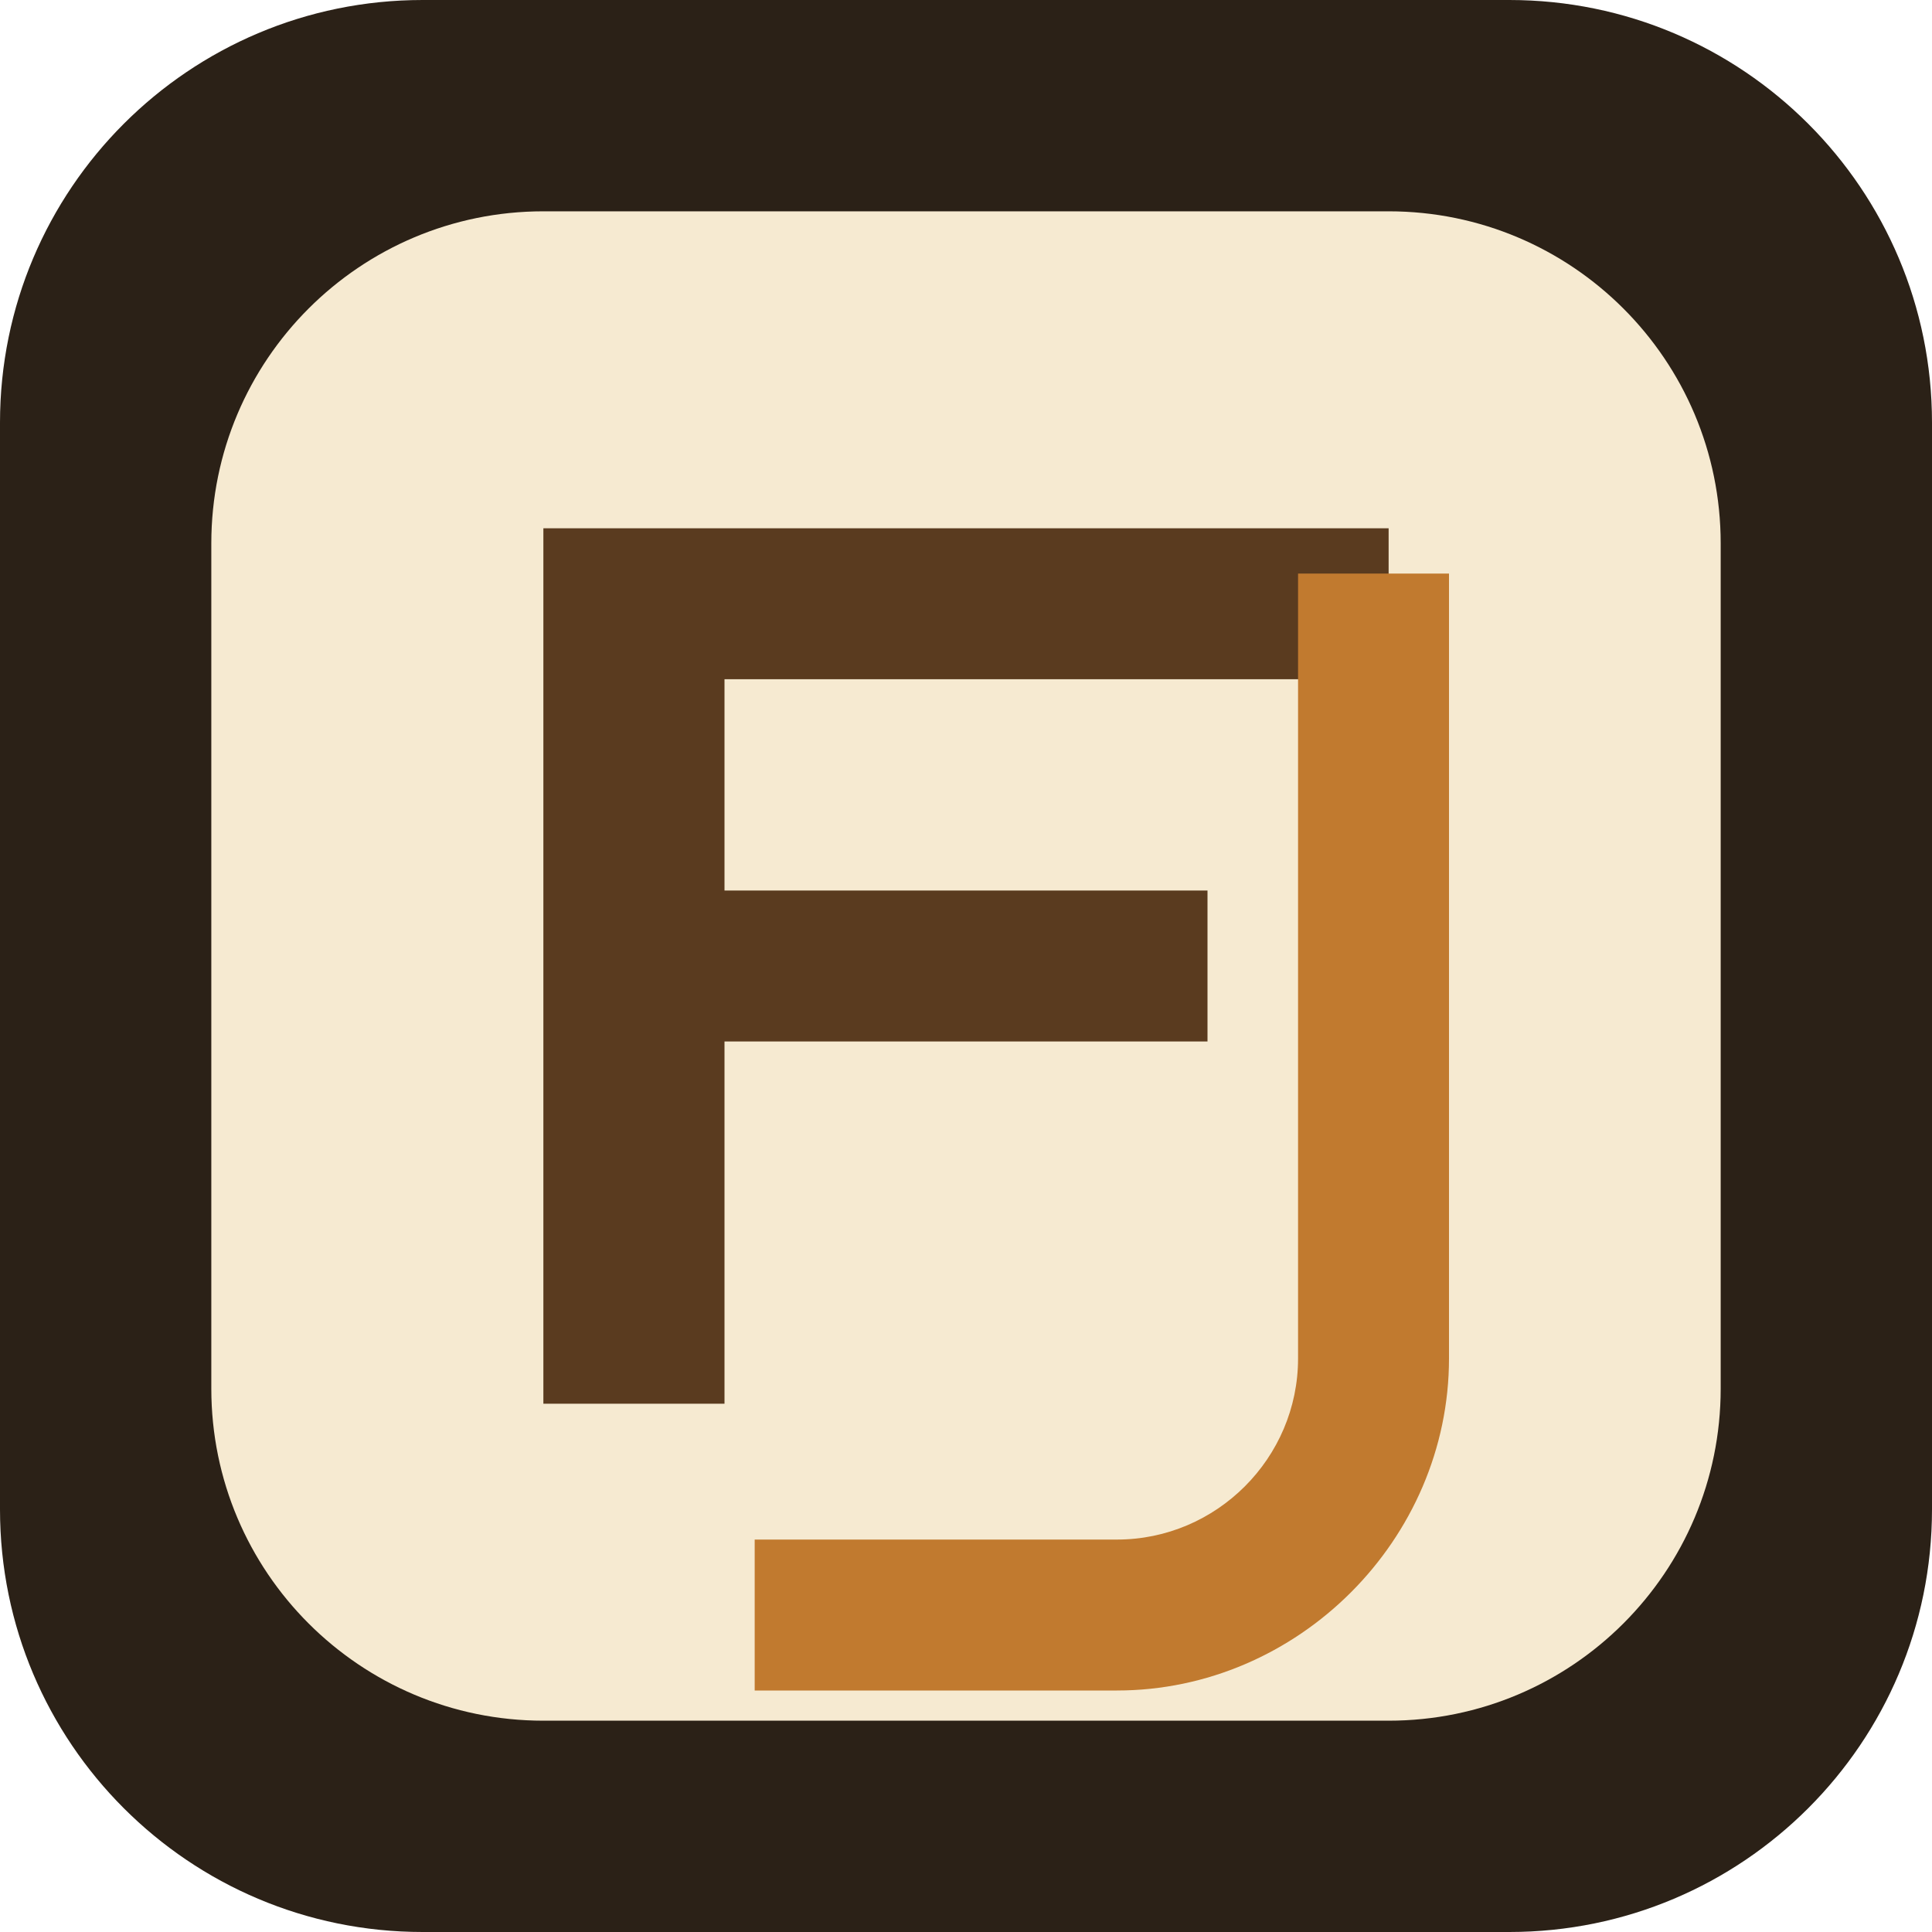
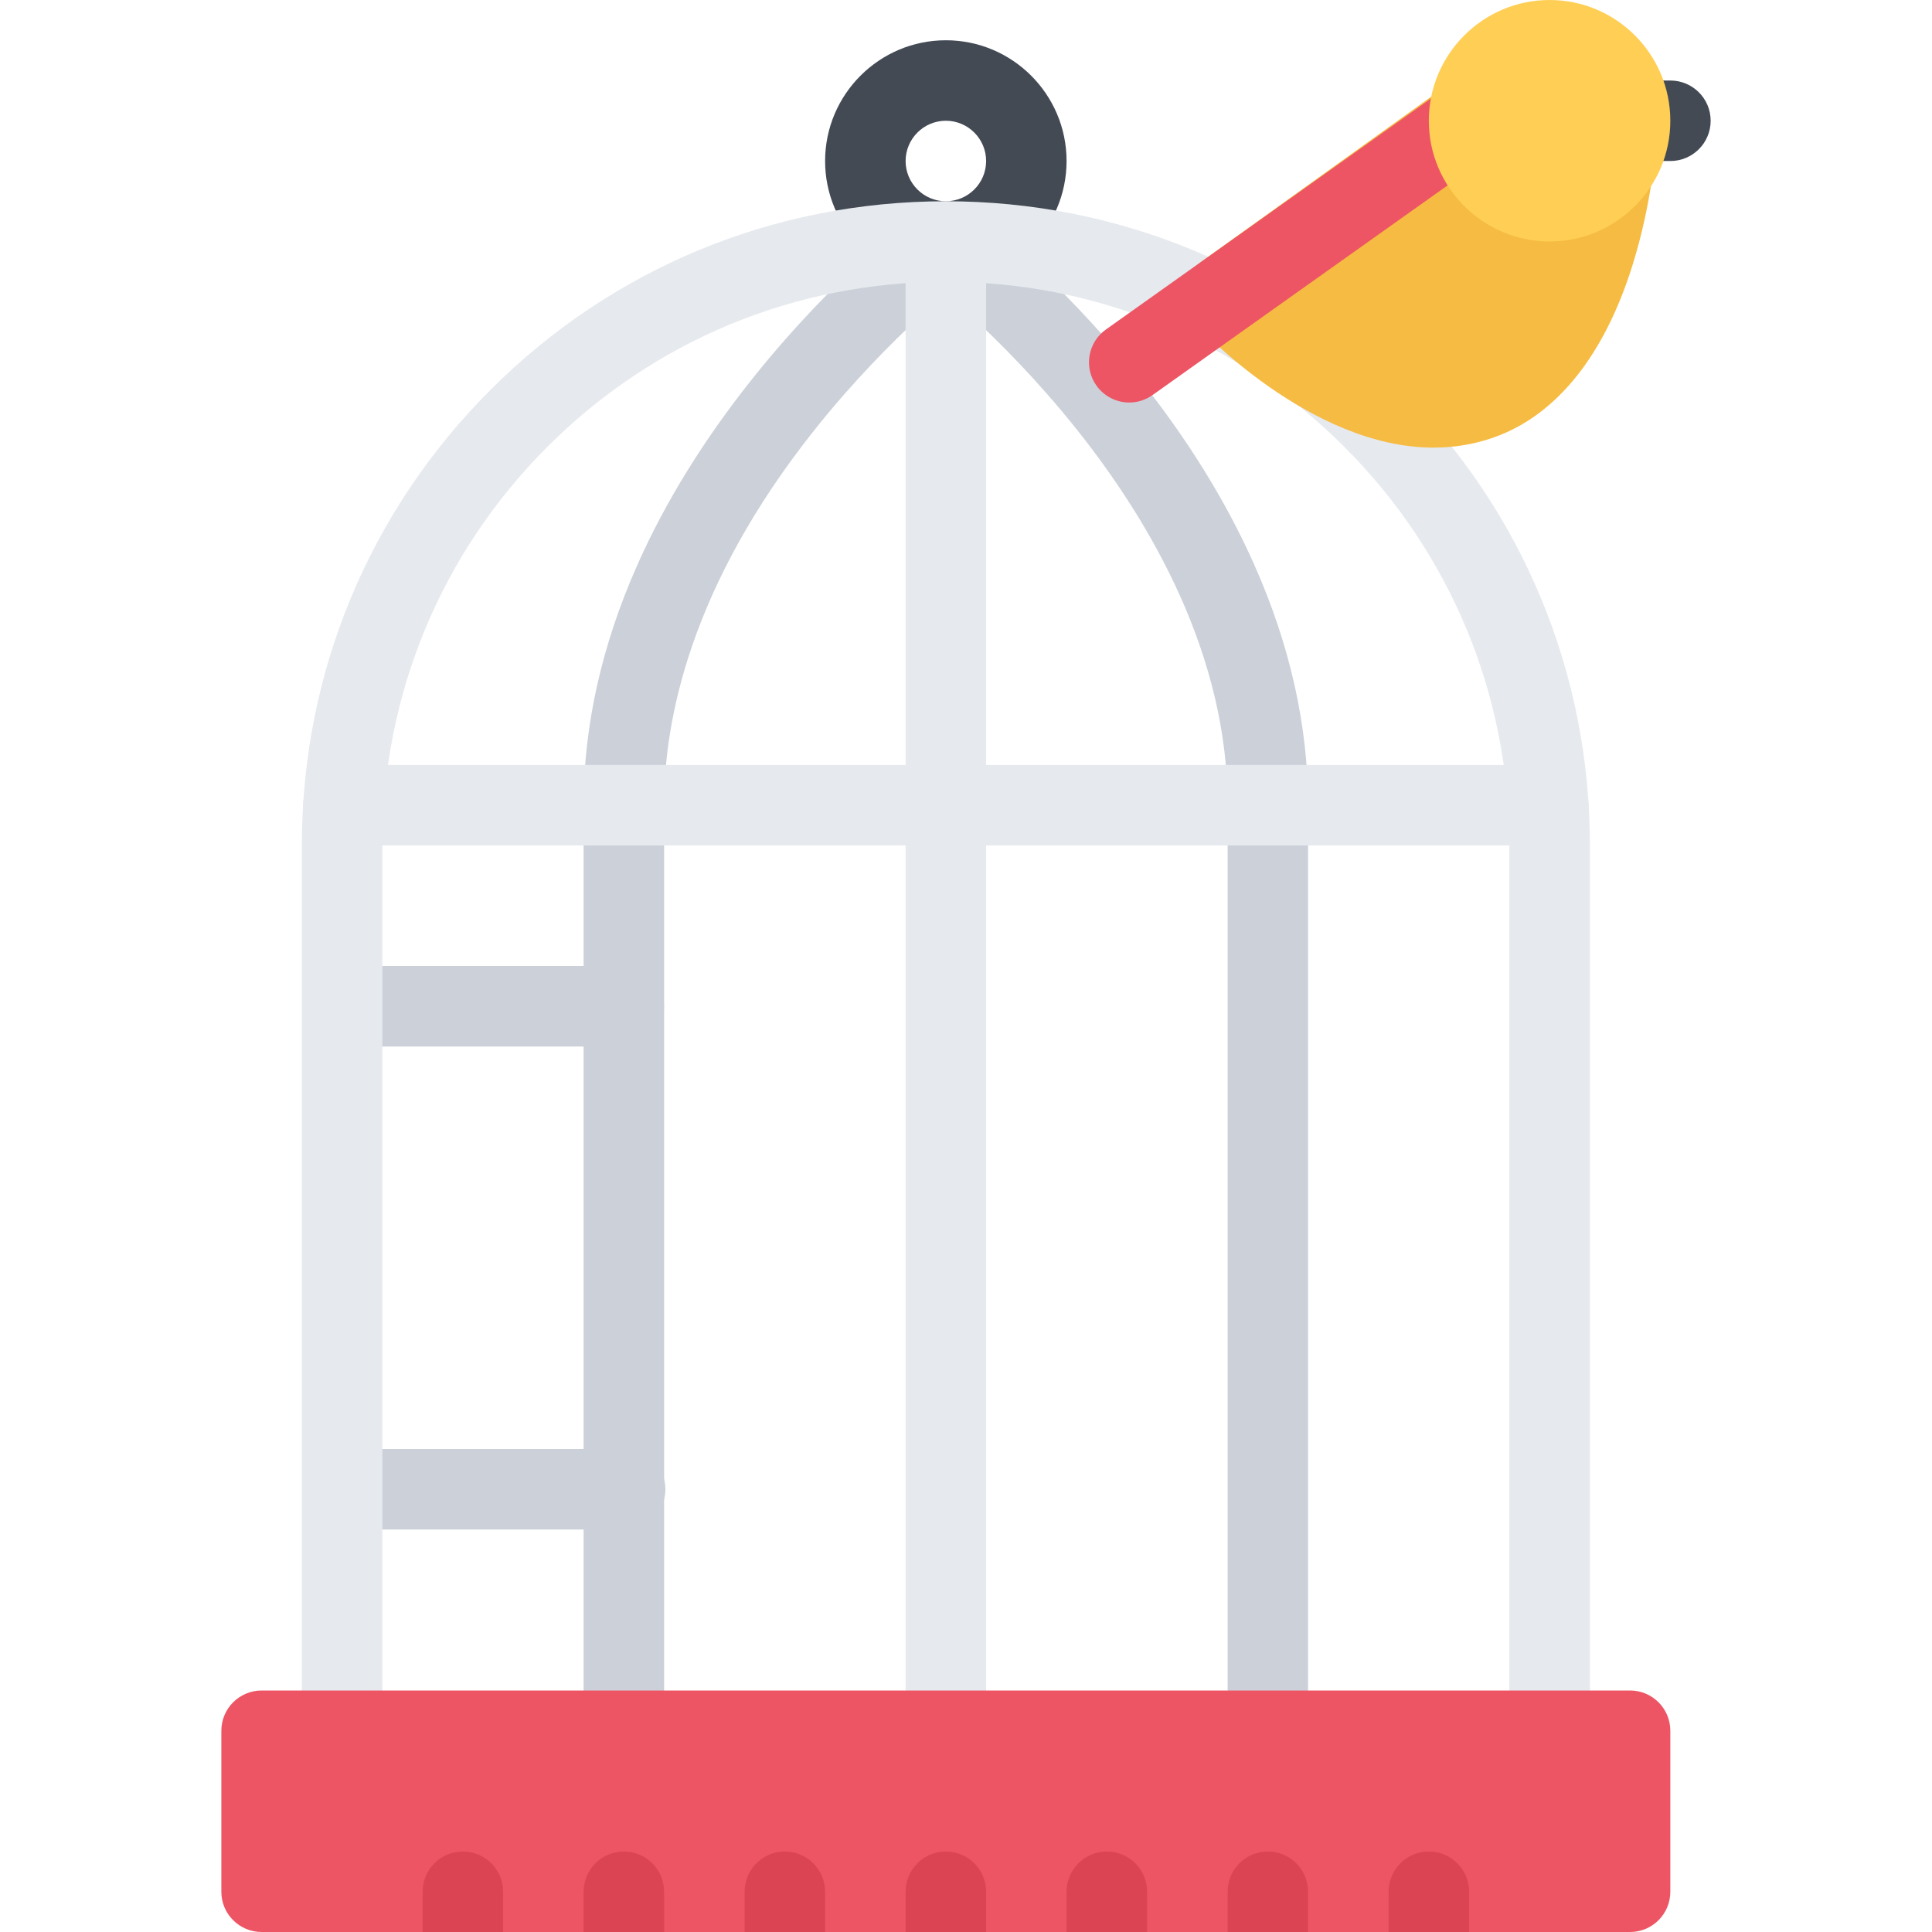
- <svg xmlns="http://www.w3.org/2000/svg" viewBox="0 0 128 128">
-   <rect width="128" height="128" rx="28" fill="#2b2117" />
-   <rect x="14" y="14" width="100" height="100" rx="22" fill="#f6ead1" />
-   <path d="M36 35h56v10H48v14h32v10H48v24H36z" fill="#5a3b1f" />
-   <path d="M96 38v52c0 12-10 22-22 22H50v-10h24c6.6 0 12-5.4 12-12V38z" fill="#c17a2f" />
+ <svg xmlns="http://www.w3.org/2000/svg" height="800px" width="800px" version="1.1" id="Layer_1" viewBox="0 0 511.978 511.978" xml:space="preserve">
+   <g>
+     <path style="fill:#CCD1D9;" d="M165.317,277.332h-74.31c-5.891,0-10.672-4.781-10.672-10.672c0-5.89,4.781-10.671,10.672-10.671   h74.31c5.89,0,10.663,4.781,10.663,10.671C175.98,272.551,171.207,277.332,165.317,277.332z" />
+     <path style="fill:#CCD1D9;" d="M165.669,405.326H91.008c-5.891,0-10.672-4.78-10.672-10.671s4.781-10.672,10.672-10.672h74.661   c5.89,0,10.663,4.781,10.663,10.672S171.558,405.326,165.669,405.326z" />
+     <path style="fill:#CCD1D9;" d="M165.325,458.653c-5.891,0-10.672-4.766-10.672-10.672V213.327c0-20.96,4.797-42.382,14.257-63.662   c7.445-16.757,17.789-33.467,30.749-49.662c21.93-27.404,43.678-43.85,44.592-44.537c4.711-3.53,11.398-2.578,14.938,2.133   c3.531,4.719,2.578,11.398-2.133,14.938c-0.203,0.148-20.819,15.78-41.068,41.209c-33.062,41.498-39.999,77.06-39.999,99.582   v234.654C175.988,453.887,171.215,458.653,165.325,458.653z" />
+     <path style="fill:#CCD1D9;" d="M335.981,458.653c-5.89,0-10.655-4.766-10.655-10.672V213.327   c0-79.083-80.263-140.182-81.075-140.791c-4.711-3.539-5.664-10.219-2.133-14.938c3.531-4.711,10.219-5.663,14.938-2.133   c0.914,0.688,22.663,17.133,44.585,44.537c12.968,16.195,23.311,32.905,30.747,49.662c9.469,21.28,14.25,42.702,14.25,63.662   V447.98C346.637,453.887,341.872,458.653,335.981,458.653z" />
+   </g>
+   <path style="fill:#434A54;" d="M250.649,74.669c-17.64,0-31.998-14.359-31.998-31.999c0-17.648,14.358-31.999,31.998-31.999  c17.647,0,31.991,14.351,31.991,31.999C282.64,60.309,268.297,74.669,250.649,74.669z M250.649,31.998  c-5.875,0-10.664,4.789-10.664,10.672s4.789,10.663,10.664,10.663c5.883,0,10.672-4.78,10.672-10.663S256.532,31.998,250.649,31.998  z" />
+   <g>
+     <path style="fill:#E6E9ED;" d="M410.635,495.978H90.656c-5.891,0-10.664-4.781-10.664-10.655V223.99   c0-45.584,17.749-88.434,49.982-120.667c32.233-32.24,75.091-49.99,120.675-49.99c45.585,0,88.441,17.75,120.675,49.99   c32.233,32.233,49.999,75.083,49.999,120.667v261.333C421.323,491.197,416.542,495.978,410.635,495.978z M101.327,474.651h298.652   V223.99c0-39.881-15.531-77.38-43.748-105.59c-28.186-28.202-65.684-43.731-105.582-43.731c-39.881,0-77.38,15.529-105.589,43.731   c-28.202,28.21-43.733,65.709-43.733,105.59L101.327,474.651L101.327,474.651z" />
+     <path style="fill:#E6E9ED;" d="M250.649,458.653c-5.891,0-10.664-4.766-10.664-10.672V63.997c0-5.891,4.773-10.664,10.664-10.664   c5.891,0,10.672,4.773,10.672,10.664v383.984C261.321,453.887,256.54,458.653,250.649,458.653z" />
+   </g>
+   <path style="fill:#F6BB42;" d="M430.494,26.677l-35.858-7.765c-2.938-0.641-6.031,0-8.469,1.758l-68.121,48.889  c-2.469,1.781-4.078,4.531-4.391,7.57c-0.312,3.03,0.688,6.054,2.734,8.304c1.25,1.352,30.811,33.186,63.497,33.186  c5.562,0,10.968-0.922,16.062-2.733c16.484-5.867,29.156-21.617,36.64-45.537c5.266-16.789,6.266-31.937,6.297-32.577  C439.213,32.513,435.65,27.795,430.494,26.677z" />
+   <path style="fill:#ED5564;" d="M299.265,106.667c-3.344,0-6.625-1.562-8.719-4.492c-3.406-4.797-2.281-11.461,2.531-14.866  l90.058-63.997c4.797-3.414,11.469-2.289,14.875,2.515c3.406,4.797,2.281,11.461-2.531,14.867l-90.058,63.997  C303.547,106.026,301.39,106.667,299.265,106.667z" />
+   <path style="fill:#434A54;" d="M442.634,42.67h-10.655c-5.891,0-10.655-4.773-10.655-10.672c0-5.891,4.765-10.663,10.655-10.663  h10.655c5.906,0,10.688,4.772,10.688,10.663C453.321,37.896,448.54,42.67,442.634,42.67z" />
+   <path style="fill:#ED5564;" d="M431.978,447.981H69.329c-5.891,0-10.672,4.781-10.672,10.672v42.669  c0,5.875,4.781,10.656,10.672,10.656h362.649c5.891,0,10.655-4.781,10.655-10.656v-42.669  C442.634,452.762,437.869,447.981,431.978,447.981z" />
+   <g>
+     <path style="fill:#DA4453;" d="M335.981,490.65c-5.89,0-10.655,4.766-10.655,10.672v10.656h21.312v-10.656   C346.637,495.416,341.872,490.65,335.981,490.65z" />
+     <path style="fill:#DA4453;" d="M293.328,490.65c-5.906,0-10.688,4.766-10.688,10.672v10.656h21.344v-10.656   C303.984,495.416,299.203,490.65,293.328,490.65z" />
+     <path style="fill:#DA4453;" d="M250.649,490.65c-5.891,0-10.664,4.766-10.664,10.672v10.656h21.336v-10.656   C261.321,495.416,256.54,490.65,250.649,490.65z" />
+     <path style="fill:#DA4453;" d="M207.987,490.65c-5.891,0-10.664,4.766-10.664,10.672v10.656h21.328v-10.656   C218.651,495.416,213.878,490.65,207.987,490.65z" />
+     <path style="fill:#DA4453;" d="M165.325,490.65c-5.891,0-10.672,4.766-10.672,10.672v10.656h21.335v-10.656   C175.988,495.416,171.215,490.65,165.325,490.65z" />
+     <path style="fill:#DA4453;" d="M122.654,490.65c-5.89,0-10.663,4.766-10.663,10.672v10.656h21.335v-10.656   C133.326,495.416,128.545,490.65,122.654,490.65z" />
+     <path style="fill:#DA4453;" d="M378.636,490.65c-5.875,0-10.656,4.766-10.656,10.672v10.656h21.343v-10.656   C389.323,495.416,384.542,490.65,378.636,490.65z" />
+   </g>
+   <path style="fill:#E6E9ED;" d="M410.292,224.045H91.008c-5.891,0-10.672-4.773-10.672-10.671c0-5.891,4.781-10.664,10.672-10.664  h319.284c5.891,0,10.672,4.773,10.672,10.664C420.964,219.271,416.182,224.045,410.292,224.045z" />
+   <path style="fill:#FFCE54;" d="M410.635,0c-17.625,0-31.999,14.358-31.999,31.998c0,17.648,14.374,31.999,31.999,31.999  c17.655,0,31.998-14.351,31.998-31.999C442.634,14.358,428.291,0,410.635,0z" />
</svg>
